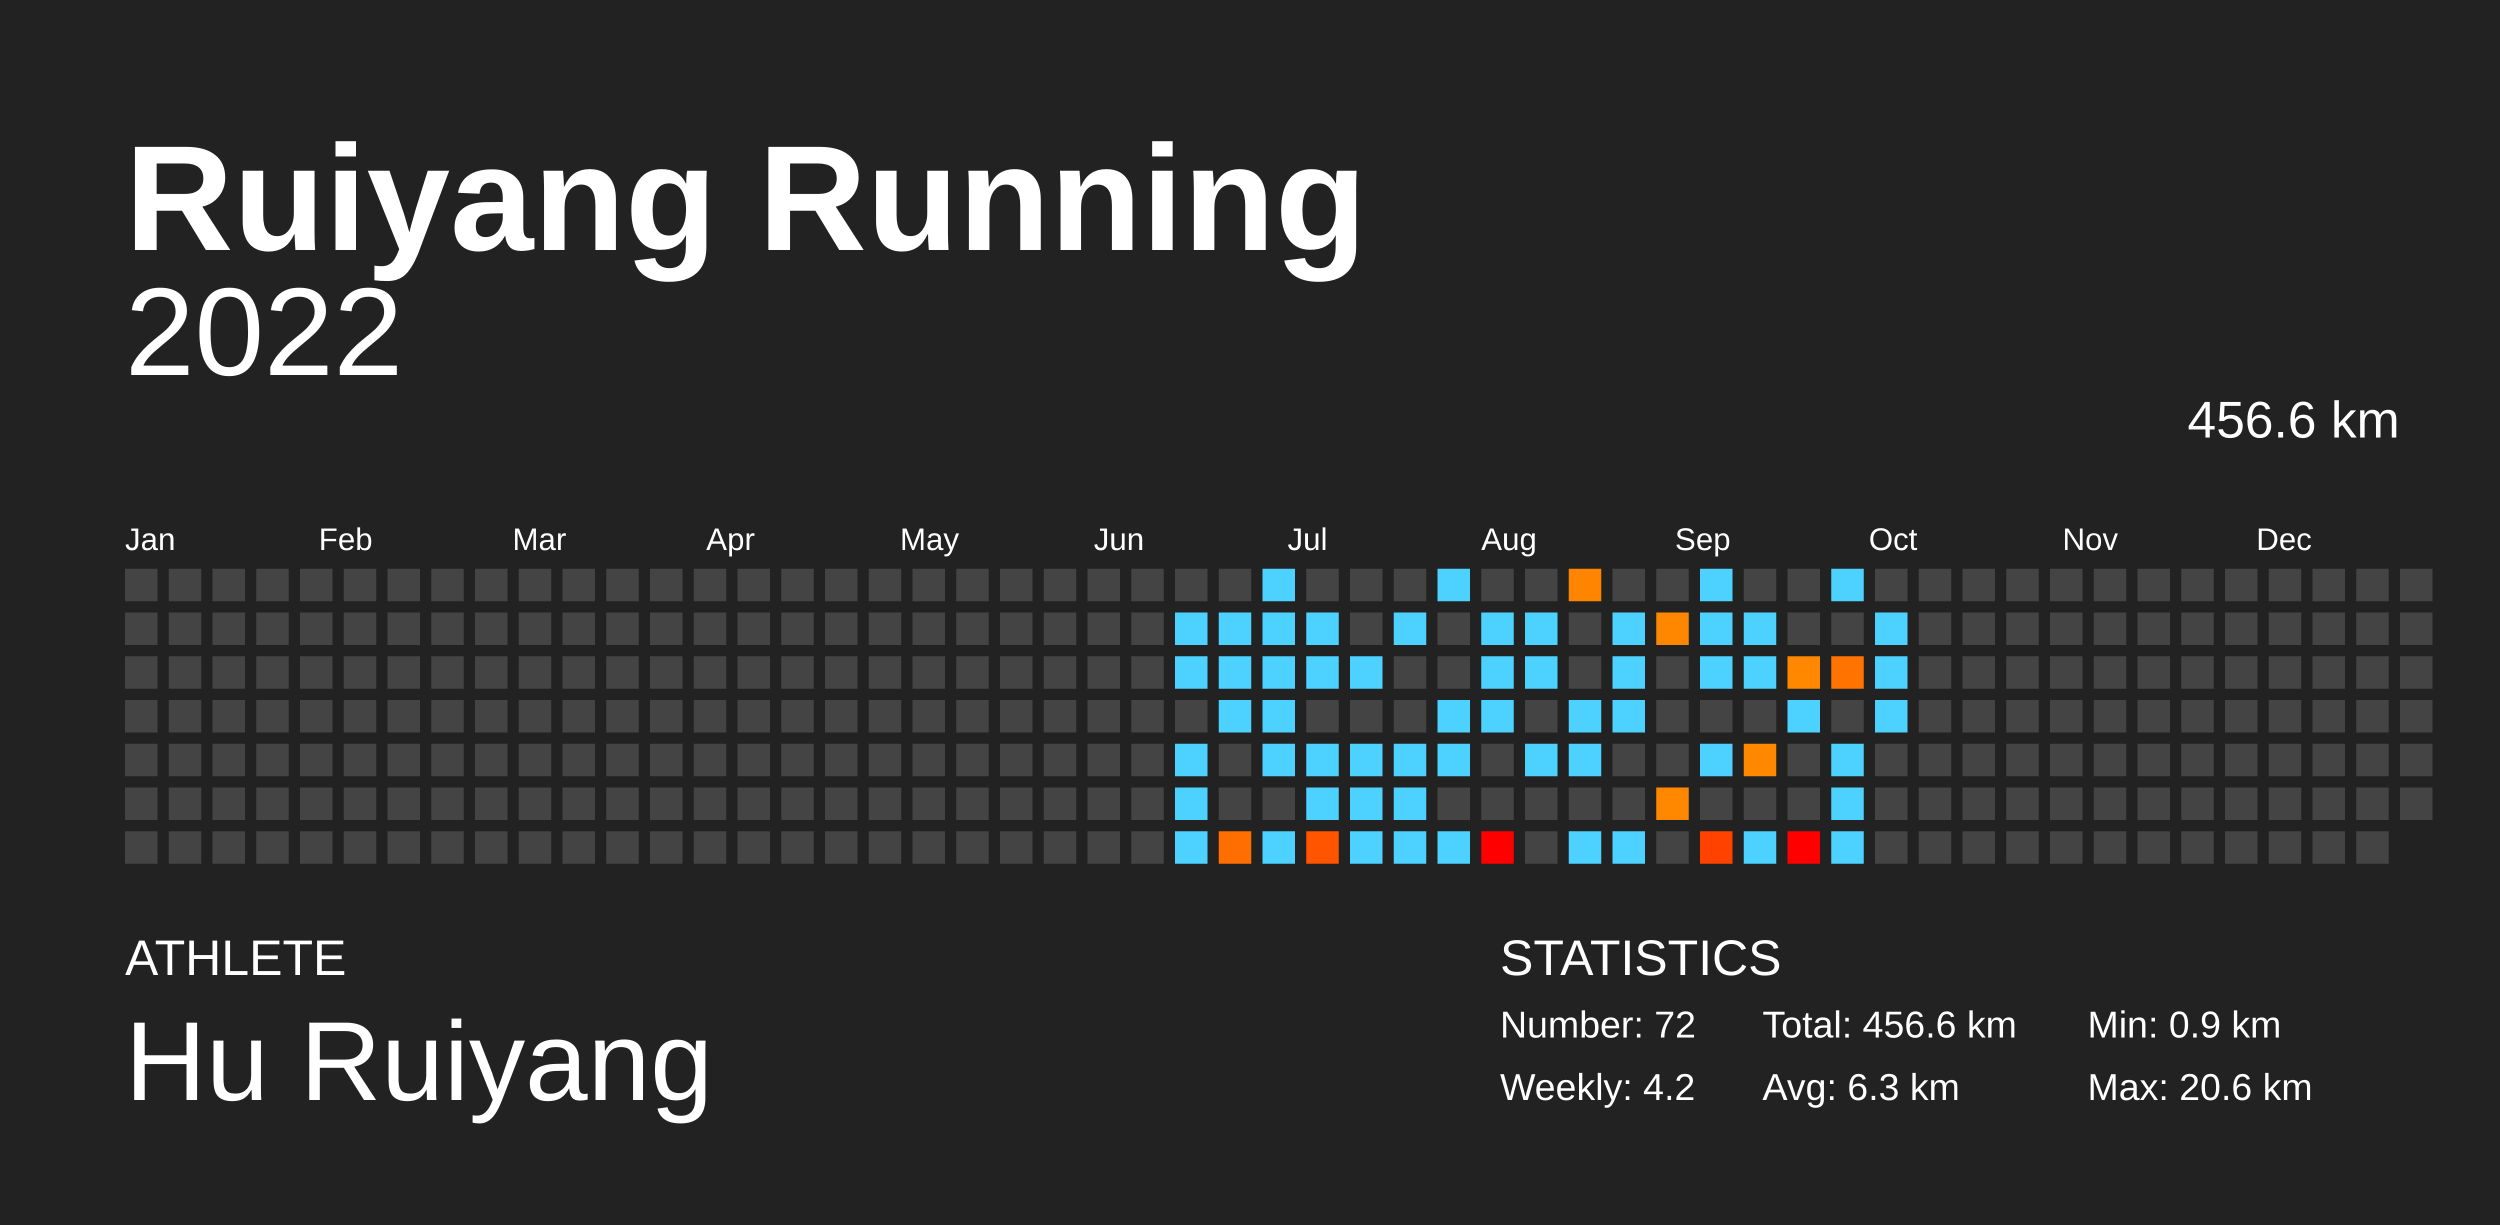
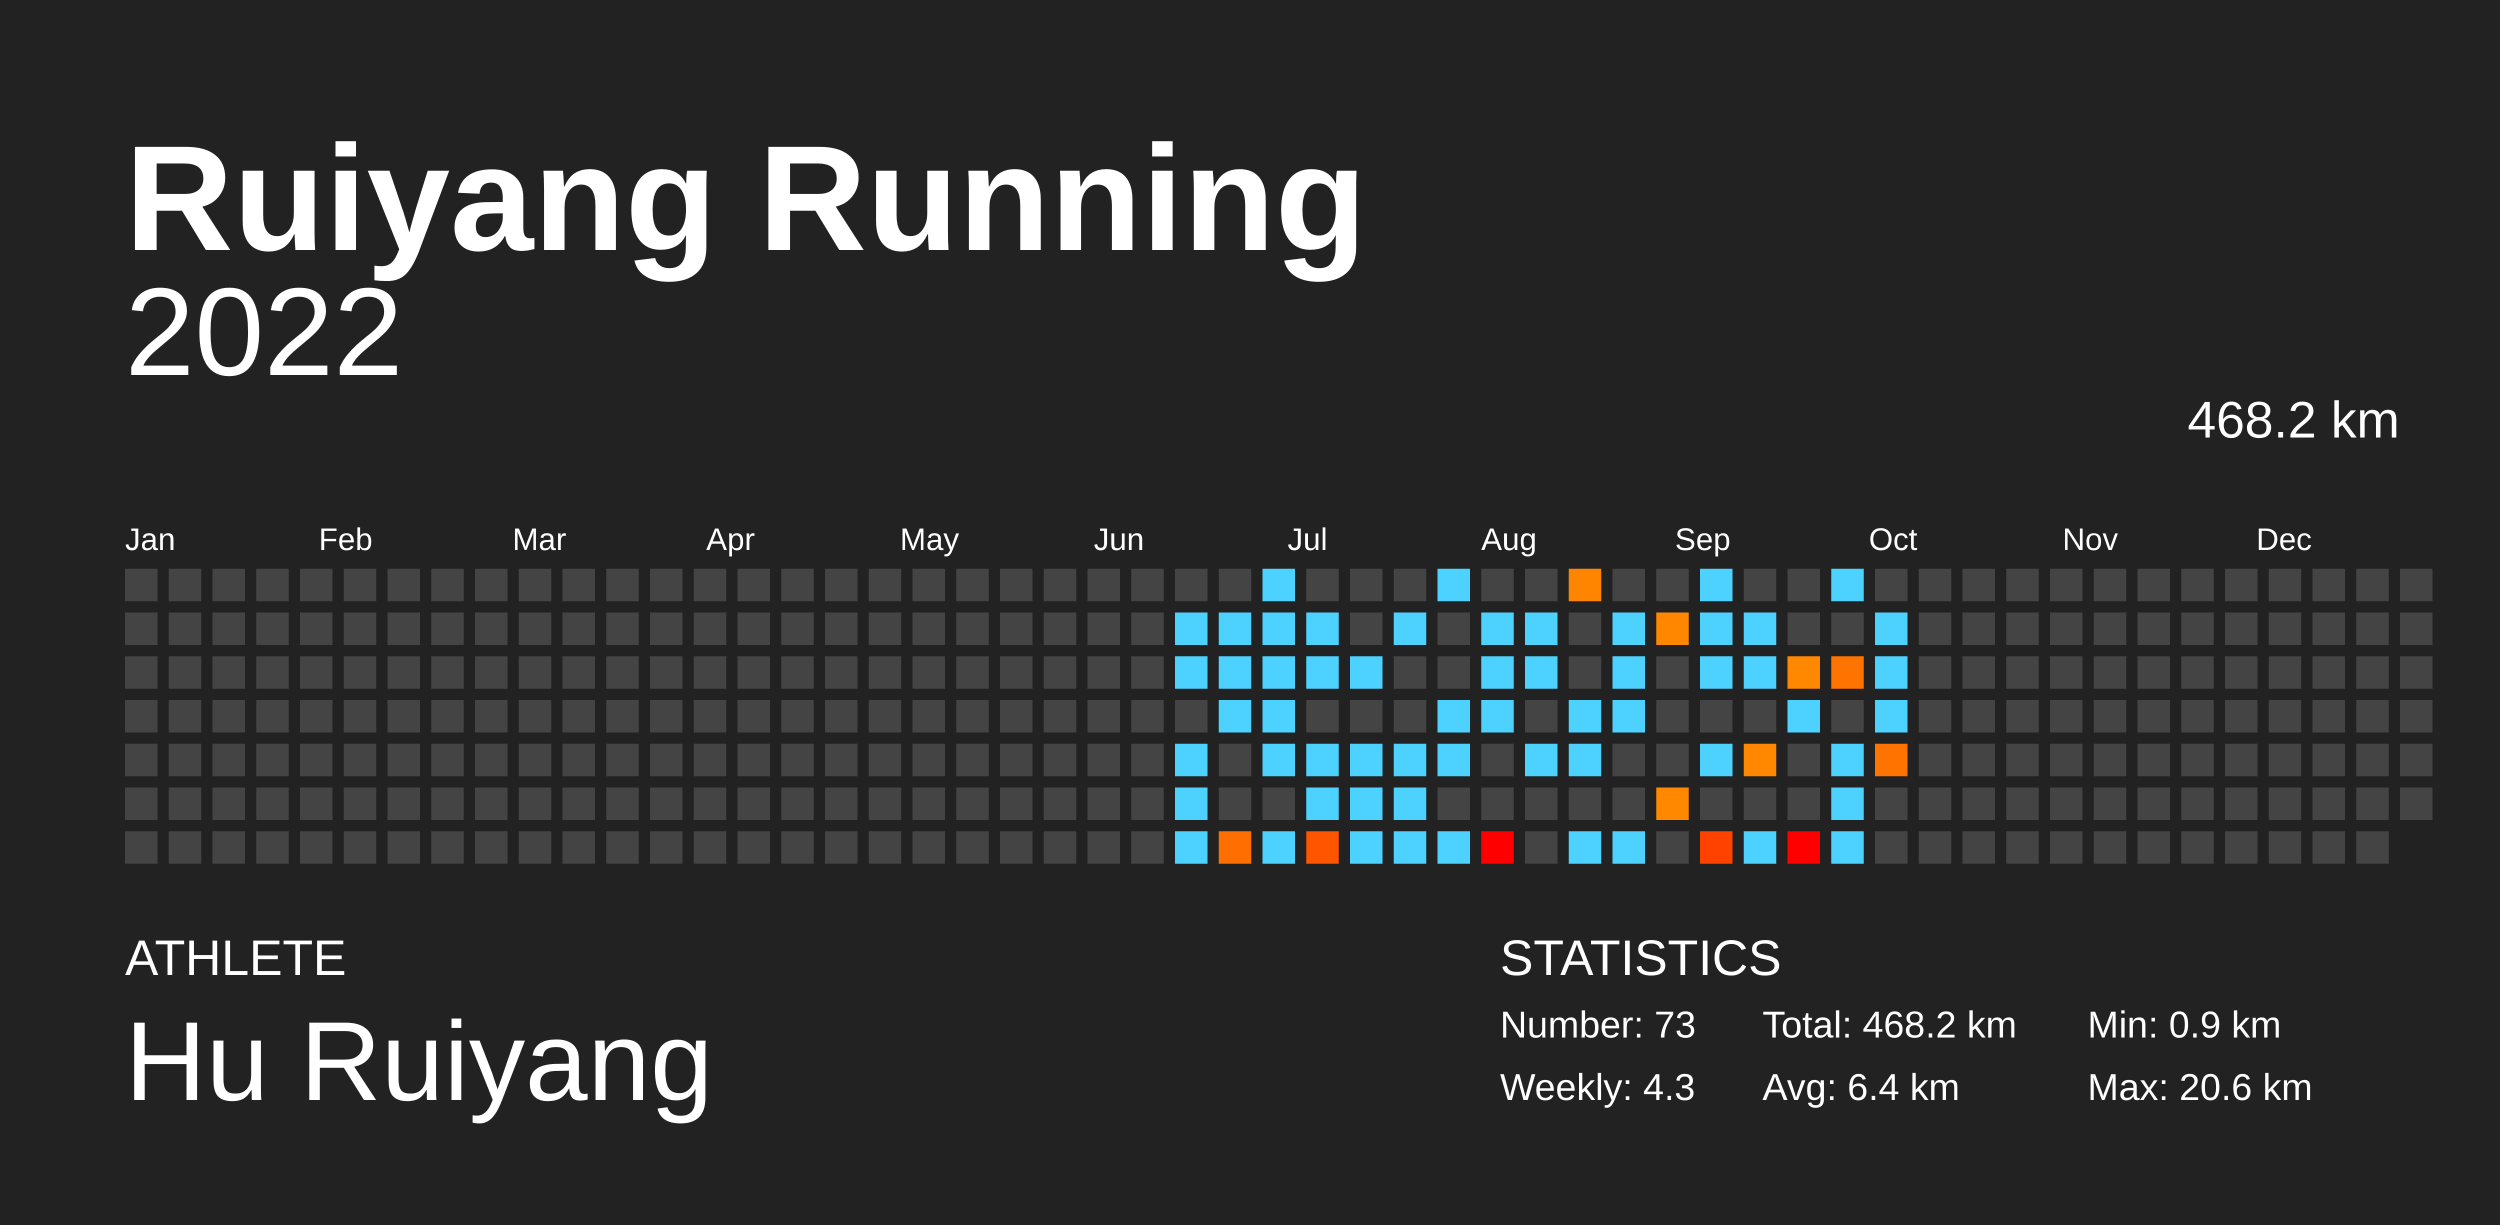
<svg xmlns="http://www.w3.org/2000/svg" baseProfile="full" height="98mm" version="1.1" viewBox="0,0,200,98" width="200mm">
  <defs />
  <rect fill="#222222" height="98" width="200" x="0" y="0" />
  <text fill="#FFFFFF" style="font-size:12px; font-family:Arial; font-weight:bold;" x="10" y="20">Ruiyang Running</text>
  <text fill="#FFFFFF" style="font-size:4px; font-family:Arial" x="10" y="78">ATHLETE</text>
  <text fill="#FFFFFF" style="font-size:9px; font-family:Arial" x="10" y="88">Hu Ruiyang</text>
  <text fill="#FFFFFF" style="font-size:4px; font-family:Arial" x="120" y="78">STATISTICS</text>
-   <text fill="#FFFFFF" style="font-size:3px; font-family:Arial" x="120" y="83">Number: 72</text>
-   <text fill="#FFFFFF" style="font-size:3px; font-family:Arial" x="120" y="88">Weekly: 4.2</text>
-   <text fill="#FFFFFF" style="font-size:3px; font-family:Arial" x="141" y="83">Total: 456.6 km</text>
-   <text fill="#FFFFFF" style="font-size:3px; font-family:Arial" x="141" y="88">Avg: 6.3 km</text>
+   <text fill="#FFFFFF" style="font-size:3px; font-family:Arial" x="120" y="83">Number: 73</text>
+   <text fill="#FFFFFF" style="font-size:3px; font-family:Arial" x="120" y="88">Weekly: 4.3</text>
+   <text fill="#FFFFFF" style="font-size:3px; font-family:Arial" x="141" y="83">Total: 468.2 km</text>
+   <text fill="#FFFFFF" style="font-size:3px; font-family:Arial" x="141" y="88">Avg: 6.4 km</text>
  <text fill="#FFFFFF" style="font-size:3px; font-family:Arial" x="167" y="83">Min: 0.9 km</text>
  <text fill="#FFFFFF" style="font-size:3px; font-family:Arial" x="167" y="88">Max: 20.6 km</text>
  <text alignment-baseline="hanging" fill="#FFFFFF" style="font-size:10.0px; font-family:Arial;" x="10" y="30">2022</text>
-   <text alignment-baseline="hanging" fill="#FFFFFF" style="font-size:4.125px; font-family:Arial;" x="175" y="35">456.6 km</text>
+   <text alignment-baseline="hanging" fill="#FFFFFF" style="font-size:4.125px; font-family:Arial;" x="175" y="35">468.2 km</text>
  <text fill="#FFFFFF" style="font-size:2.5px; font-family:Arial" x="10.0" y="44">Jan</text>
  <text fill="#FFFFFF" style="font-size:2.5px; font-family:Arial" x="25.5" y="44">Feb</text>
  <text fill="#FFFFFF" style="font-size:2.5px; font-family:Arial" x="41.0" y="44">Mar</text>
  <text fill="#FFFFFF" style="font-size:2.5px; font-family:Arial" x="56.5" y="44">Apr</text>
  <text fill="#FFFFFF" style="font-size:2.5px; font-family:Arial" x="72.0" y="44">May</text>
  <text fill="#FFFFFF" style="font-size:2.5px; font-family:Arial" x="87.5" y="44">Jun</text>
  <text fill="#FFFFFF" style="font-size:2.5px; font-family:Arial" x="103.0" y="44">Jul</text>
  <text fill="#FFFFFF" style="font-size:2.5px; font-family:Arial" x="118.5" y="44">Aug</text>
  <text fill="#FFFFFF" style="font-size:2.5px; font-family:Arial" x="134.0" y="44">Sep</text>
  <text fill="#FFFFFF" style="font-size:2.5px; font-family:Arial" x="149.5" y="44">Oct</text>
  <text fill="#FFFFFF" style="font-size:2.5px; font-family:Arial" x="165.0" y="44">Nov</text>
  <text fill="#FFFFFF" style="font-size:2.5px; font-family:Arial" x="180.5" y="44">Dec</text>
  <rect fill="#444444" height="2.6" width="2.6" x="10.0" y="45.5" />
  <rect fill="#444444" height="2.6" width="2.6" x="10.0" y="49.0" />
  <rect fill="#444444" height="2.6" width="2.6" x="10.0" y="52.5" />
  <rect fill="#444444" height="2.6" width="2.6" x="10.0" y="56.0" />
  <rect fill="#444444" height="2.6" width="2.6" x="10.0" y="59.5" />
  <rect fill="#444444" height="2.6" width="2.6" x="10.0" y="63.0" />
  <rect fill="#444444" height="2.6" width="2.6" x="10.0" y="66.5" />
  <rect fill="#444444" height="2.6" width="2.6" x="13.5" y="45.5" />
  <rect fill="#444444" height="2.6" width="2.6" x="13.5" y="49.0" />
  <rect fill="#444444" height="2.6" width="2.6" x="13.5" y="52.5" />
  <rect fill="#444444" height="2.6" width="2.6" x="13.5" y="56.0" />
  <rect fill="#444444" height="2.6" width="2.6" x="13.5" y="59.5" />
  <rect fill="#444444" height="2.6" width="2.6" x="13.5" y="63.0" />
  <rect fill="#444444" height="2.6" width="2.6" x="13.5" y="66.5" />
  <rect fill="#444444" height="2.6" width="2.6" x="17.0" y="45.5" />
  <rect fill="#444444" height="2.6" width="2.6" x="17.0" y="49.0" />
  <rect fill="#444444" height="2.6" width="2.6" x="17.0" y="52.5" />
  <rect fill="#444444" height="2.6" width="2.6" x="17.0" y="56.0" />
  <rect fill="#444444" height="2.6" width="2.6" x="17.0" y="59.5" />
  <rect fill="#444444" height="2.6" width="2.6" x="17.0" y="63.0" />
  <rect fill="#444444" height="2.6" width="2.6" x="17.0" y="66.5" />
  <rect fill="#444444" height="2.6" width="2.6" x="20.5" y="45.5" />
  <rect fill="#444444" height="2.6" width="2.6" x="20.5" y="49.0" />
  <rect fill="#444444" height="2.6" width="2.6" x="20.5" y="52.5" />
  <rect fill="#444444" height="2.6" width="2.6" x="20.5" y="56.0" />
  <rect fill="#444444" height="2.6" width="2.6" x="20.5" y="59.5" />
  <rect fill="#444444" height="2.6" width="2.6" x="20.5" y="63.0" />
  <rect fill="#444444" height="2.6" width="2.6" x="20.5" y="66.5" />
  <rect fill="#444444" height="2.6" width="2.6" x="24.0" y="45.5" />
  <rect fill="#444444" height="2.6" width="2.6" x="24.0" y="49.0" />
  <rect fill="#444444" height="2.6" width="2.6" x="24.0" y="52.5" />
  <rect fill="#444444" height="2.6" width="2.6" x="24.0" y="56.0" />
  <rect fill="#444444" height="2.6" width="2.6" x="24.0" y="59.5" />
  <rect fill="#444444" height="2.6" width="2.6" x="24.0" y="63.0" />
  <rect fill="#444444" height="2.6" width="2.6" x="24.0" y="66.5" />
  <rect fill="#444444" height="2.6" width="2.6" x="27.5" y="45.5" />
  <rect fill="#444444" height="2.6" width="2.6" x="27.5" y="49.0" />
  <rect fill="#444444" height="2.6" width="2.6" x="27.5" y="52.5" />
  <rect fill="#444444" height="2.6" width="2.6" x="27.5" y="56.0" />
  <rect fill="#444444" height="2.6" width="2.6" x="27.5" y="59.5" />
  <rect fill="#444444" height="2.6" width="2.6" x="27.5" y="63.0" />
  <rect fill="#444444" height="2.6" width="2.6" x="27.5" y="66.5" />
  <rect fill="#444444" height="2.6" width="2.6" x="31.0" y="45.5" />
  <rect fill="#444444" height="2.6" width="2.6" x="31.0" y="49.0" />
  <rect fill="#444444" height="2.6" width="2.6" x="31.0" y="52.5" />
  <rect fill="#444444" height="2.6" width="2.6" x="31.0" y="56.0" />
  <rect fill="#444444" height="2.6" width="2.6" x="31.0" y="59.5" />
  <rect fill="#444444" height="2.6" width="2.6" x="31.0" y="63.0" />
  <rect fill="#444444" height="2.6" width="2.6" x="31.0" y="66.5" />
  <rect fill="#444444" height="2.6" width="2.6" x="34.5" y="45.5" />
  <rect fill="#444444" height="2.6" width="2.6" x="34.5" y="49.0" />
  <rect fill="#444444" height="2.6" width="2.6" x="34.5" y="52.5" />
  <rect fill="#444444" height="2.6" width="2.6" x="34.5" y="56.0" />
  <rect fill="#444444" height="2.6" width="2.6" x="34.5" y="59.5" />
  <rect fill="#444444" height="2.6" width="2.6" x="34.5" y="63.0" />
  <rect fill="#444444" height="2.6" width="2.6" x="34.5" y="66.5" />
  <rect fill="#444444" height="2.6" width="2.6" x="38.0" y="45.5" />
  <rect fill="#444444" height="2.6" width="2.6" x="38.0" y="49.0" />
  <rect fill="#444444" height="2.6" width="2.6" x="38.0" y="52.5" />
  <rect fill="#444444" height="2.6" width="2.6" x="38.0" y="56.0" />
  <rect fill="#444444" height="2.6" width="2.6" x="38.0" y="59.5" />
  <rect fill="#444444" height="2.6" width="2.6" x="38.0" y="63.0" />
  <rect fill="#444444" height="2.6" width="2.6" x="38.0" y="66.5" />
  <rect fill="#444444" height="2.6" width="2.6" x="41.5" y="45.5" />
  <rect fill="#444444" height="2.6" width="2.6" x="41.5" y="49.0" />
  <rect fill="#444444" height="2.6" width="2.6" x="41.5" y="52.5" />
  <rect fill="#444444" height="2.6" width="2.6" x="41.5" y="56.0" />
  <rect fill="#444444" height="2.6" width="2.6" x="41.5" y="59.5" />
  <rect fill="#444444" height="2.6" width="2.6" x="41.5" y="63.0" />
  <rect fill="#444444" height="2.6" width="2.6" x="41.5" y="66.5" />
  <rect fill="#444444" height="2.6" width="2.6" x="45.0" y="45.5" />
  <rect fill="#444444" height="2.6" width="2.6" x="45.0" y="49.0" />
  <rect fill="#444444" height="2.6" width="2.6" x="45.0" y="52.5" />
  <rect fill="#444444" height="2.6" width="2.6" x="45.0" y="56.0" />
  <rect fill="#444444" height="2.6" width="2.6" x="45.0" y="59.5" />
  <rect fill="#444444" height="2.6" width="2.6" x="45.0" y="63.0" />
  <rect fill="#444444" height="2.6" width="2.6" x="45.0" y="66.5" />
  <rect fill="#444444" height="2.6" width="2.6" x="48.5" y="45.5" />
  <rect fill="#444444" height="2.6" width="2.6" x="48.5" y="49.0" />
  <rect fill="#444444" height="2.6" width="2.6" x="48.5" y="52.5" />
  <rect fill="#444444" height="2.6" width="2.6" x="48.5" y="56.0" />
  <rect fill="#444444" height="2.6" width="2.6" x="48.5" y="59.5" />
  <rect fill="#444444" height="2.6" width="2.6" x="48.5" y="63.0" />
  <rect fill="#444444" height="2.6" width="2.6" x="48.5" y="66.5" />
  <rect fill="#444444" height="2.6" width="2.6" x="52.0" y="45.5" />
  <rect fill="#444444" height="2.6" width="2.6" x="52.0" y="49.0" />
  <rect fill="#444444" height="2.6" width="2.6" x="52.0" y="52.5" />
  <rect fill="#444444" height="2.6" width="2.6" x="52.0" y="56.0" />
  <rect fill="#444444" height="2.6" width="2.6" x="52.0" y="59.5" />
  <rect fill="#444444" height="2.6" width="2.6" x="52.0" y="63.0" />
  <rect fill="#444444" height="2.6" width="2.6" x="52.0" y="66.5" />
  <rect fill="#444444" height="2.6" width="2.6" x="55.5" y="45.5" />
  <rect fill="#444444" height="2.6" width="2.6" x="55.5" y="49.0" />
  <rect fill="#444444" height="2.6" width="2.6" x="55.5" y="52.5" />
  <rect fill="#444444" height="2.6" width="2.6" x="55.5" y="56.0" />
  <rect fill="#444444" height="2.6" width="2.6" x="55.5" y="59.5" />
  <rect fill="#444444" height="2.6" width="2.6" x="55.5" y="63.0" />
  <rect fill="#444444" height="2.6" width="2.6" x="55.5" y="66.5" />
  <rect fill="#444444" height="2.6" width="2.6" x="59.0" y="45.5" />
  <rect fill="#444444" height="2.6" width="2.6" x="59.0" y="49.0" />
  <rect fill="#444444" height="2.6" width="2.6" x="59.0" y="52.5" />
  <rect fill="#444444" height="2.6" width="2.6" x="59.0" y="56.0" />
  <rect fill="#444444" height="2.6" width="2.6" x="59.0" y="59.5" />
  <rect fill="#444444" height="2.6" width="2.6" x="59.0" y="63.0" />
  <rect fill="#444444" height="2.6" width="2.6" x="59.0" y="66.5" />
  <rect fill="#444444" height="2.6" width="2.6" x="62.5" y="45.5" />
  <rect fill="#444444" height="2.6" width="2.6" x="62.5" y="49.0" />
  <rect fill="#444444" height="2.6" width="2.6" x="62.5" y="52.5" />
  <rect fill="#444444" height="2.6" width="2.6" x="62.5" y="56.0" />
  <rect fill="#444444" height="2.6" width="2.6" x="62.5" y="59.5" />
  <rect fill="#444444" height="2.6" width="2.6" x="62.5" y="63.0" />
  <rect fill="#444444" height="2.6" width="2.6" x="62.5" y="66.5" />
  <rect fill="#444444" height="2.6" width="2.6" x="66.0" y="45.5" />
  <rect fill="#444444" height="2.6" width="2.6" x="66.0" y="49.0" />
  <rect fill="#444444" height="2.6" width="2.6" x="66.0" y="52.5" />
  <rect fill="#444444" height="2.6" width="2.6" x="66.0" y="56.0" />
  <rect fill="#444444" height="2.6" width="2.6" x="66.0" y="59.5" />
  <rect fill="#444444" height="2.6" width="2.6" x="66.0" y="63.0" />
  <rect fill="#444444" height="2.6" width="2.6" x="66.0" y="66.5" />
  <rect fill="#444444" height="2.6" width="2.6" x="69.5" y="45.5" />
  <rect fill="#444444" height="2.6" width="2.6" x="69.5" y="49.0" />
  <rect fill="#444444" height="2.6" width="2.6" x="69.5" y="52.5" />
  <rect fill="#444444" height="2.6" width="2.6" x="69.5" y="56.0" />
  <rect fill="#444444" height="2.6" width="2.6" x="69.5" y="59.5" />
  <rect fill="#444444" height="2.6" width="2.6" x="69.5" y="63.0" />
  <rect fill="#444444" height="2.6" width="2.6" x="69.5" y="66.5" />
  <rect fill="#444444" height="2.6" width="2.6" x="73.0" y="45.5" />
  <rect fill="#444444" height="2.6" width="2.6" x="73.0" y="49.0" />
  <rect fill="#444444" height="2.6" width="2.6" x="73.0" y="52.5" />
  <rect fill="#444444" height="2.6" width="2.6" x="73.0" y="56.0" />
  <rect fill="#444444" height="2.6" width="2.6" x="73.0" y="59.5" />
  <rect fill="#444444" height="2.6" width="2.6" x="73.0" y="63.0" />
  <rect fill="#444444" height="2.6" width="2.6" x="73.0" y="66.5" />
  <rect fill="#444444" height="2.6" width="2.6" x="76.5" y="45.5" />
  <rect fill="#444444" height="2.6" width="2.6" x="76.5" y="49.0" />
  <rect fill="#444444" height="2.6" width="2.6" x="76.5" y="52.5" />
  <rect fill="#444444" height="2.6" width="2.6" x="76.5" y="56.0" />
  <rect fill="#444444" height="2.6" width="2.6" x="76.5" y="59.5" />
  <rect fill="#444444" height="2.6" width="2.6" x="76.5" y="63.0" />
  <rect fill="#444444" height="2.6" width="2.6" x="76.5" y="66.5" />
  <rect fill="#444444" height="2.6" width="2.6" x="80.0" y="45.5" />
  <rect fill="#444444" height="2.6" width="2.6" x="80.0" y="49.0" />
  <rect fill="#444444" height="2.6" width="2.6" x="80.0" y="52.5" />
  <rect fill="#444444" height="2.6" width="2.6" x="80.0" y="56.0" />
  <rect fill="#444444" height="2.6" width="2.6" x="80.0" y="59.5" />
  <rect fill="#444444" height="2.6" width="2.6" x="80.0" y="63.0" />
  <rect fill="#444444" height="2.6" width="2.6" x="80.0" y="66.5" />
  <rect fill="#444444" height="2.6" width="2.6" x="83.5" y="45.5" />
  <rect fill="#444444" height="2.6" width="2.6" x="83.5" y="49.0" />
  <rect fill="#444444" height="2.6" width="2.6" x="83.5" y="52.5" />
  <rect fill="#444444" height="2.6" width="2.6" x="83.5" y="56.0" />
  <rect fill="#444444" height="2.6" width="2.6" x="83.5" y="59.5" />
  <rect fill="#444444" height="2.6" width="2.6" x="83.5" y="63.0" />
  <rect fill="#444444" height="2.6" width="2.6" x="83.5" y="66.5" />
  <rect fill="#444444" height="2.6" width="2.6" x="87.0" y="45.5" />
  <rect fill="#444444" height="2.6" width="2.6" x="87.0" y="49.0" />
  <rect fill="#444444" height="2.6" width="2.6" x="87.0" y="52.5" />
  <rect fill="#444444" height="2.6" width="2.6" x="87.0" y="56.0" />
  <rect fill="#444444" height="2.6" width="2.6" x="87.0" y="59.5" />
  <rect fill="#444444" height="2.6" width="2.6" x="87.0" y="63.0" />
  <rect fill="#444444" height="2.6" width="2.6" x="87.0" y="66.5" />
  <rect fill="#444444" height="2.6" width="2.6" x="90.5" y="45.5" />
  <rect fill="#444444" height="2.6" width="2.6" x="90.5" y="49.0" />
  <rect fill="#444444" height="2.6" width="2.6" x="90.5" y="52.5" />
  <rect fill="#444444" height="2.6" width="2.6" x="90.5" y="56.0" />
  <rect fill="#444444" height="2.6" width="2.6" x="90.5" y="59.5" />
  <rect fill="#444444" height="2.6" width="2.6" x="90.5" y="63.0" />
  <rect fill="#444444" height="2.6" width="2.6" x="90.5" y="66.5" />
  <rect fill="#444444" height="2.6" width="2.6" x="94.0" y="45.5" />
  <rect fill="#4dd2ff" height="2.6" width="2.6" x="94.0" y="49.0" />
  <rect fill="#4dd2ff" height="2.6" width="2.6" x="94.0" y="52.5" />
  <rect fill="#444444" height="2.6" width="2.6" x="94.0" y="56.0" />
  <rect fill="#4dd2ff" height="2.6" width="2.6" x="94.0" y="59.5" />
  <rect fill="#4dd2ff" height="2.6" width="2.6" x="94.0" y="63.0" />
  <rect fill="#4dd2ff" height="2.6" width="2.6" x="94.0" y="66.5" />
  <rect fill="#444444" height="2.6" width="2.6" x="97.5" y="45.5" />
  <rect fill="#4dd2ff" height="2.6" width="2.6" x="97.5" y="49.0" />
  <rect fill="#4dd2ff" height="2.6" width="2.6" x="97.5" y="52.5" />
  <rect fill="#4dd2ff" height="2.6" width="2.6" x="97.5" y="56.0" />
  <rect fill="#444444" height="2.6" width="2.6" x="97.5" y="59.5" />
  <rect fill="#444444" height="2.6" width="2.6" x="97.5" y="63.0" />
  <rect fill="#ff6e00" height="2.6" width="2.6" x="97.5" y="66.5" />
  <rect fill="#4dd2ff" height="2.6" width="2.6" x="101.0" y="45.5" />
  <rect fill="#4dd2ff" height="2.6" width="2.6" x="101.0" y="49.0" />
  <rect fill="#4dd2ff" height="2.6" width="2.6" x="101.0" y="52.5" />
  <rect fill="#4dd2ff" height="2.6" width="2.6" x="101.0" y="56.0" />
  <rect fill="#4dd2ff" height="2.6" width="2.6" x="101.0" y="59.5" />
  <rect fill="#444444" height="2.6" width="2.6" x="101.0" y="63.0" />
  <rect fill="#4dd2ff" height="2.6" width="2.6" x="101.0" y="66.5" />
  <rect fill="#444444" height="2.6" width="2.6" x="104.5" y="45.5" />
  <rect fill="#4dd2ff" height="2.6" width="2.6" x="104.5" y="49.0" />
  <rect fill="#4dd2ff" height="2.6" width="2.6" x="104.5" y="52.5" />
  <rect fill="#444444" height="2.6" width="2.6" x="104.5" y="56.0" />
  <rect fill="#4dd2ff" height="2.6" width="2.6" x="104.5" y="59.5" />
  <rect fill="#4dd2ff" height="2.6" width="2.6" x="104.5" y="63.0" />
  <rect fill="#ff5400" height="2.6" width="2.6" x="104.5" y="66.5" />
  <rect fill="#444444" height="2.6" width="2.6" x="108.0" y="45.5" />
  <rect fill="#444444" height="2.6" width="2.6" x="108.0" y="49.0" />
  <rect fill="#4dd2ff" height="2.6" width="2.6" x="108.0" y="52.5" />
  <rect fill="#444444" height="2.6" width="2.6" x="108.0" y="56.0" />
  <rect fill="#4dd2ff" height="2.6" width="2.6" x="108.0" y="59.5" />
  <rect fill="#4dd2ff" height="2.6" width="2.6" x="108.0" y="63.0" />
  <rect fill="#4dd2ff" height="2.6" width="2.6" x="108.0" y="66.5" />
  <rect fill="#444444" height="2.6" width="2.6" x="111.5" y="45.5" />
  <rect fill="#4dd2ff" height="2.6" width="2.6" x="111.5" y="49.0" />
  <rect fill="#444444" height="2.6" width="2.6" x="111.5" y="52.5" />
  <rect fill="#444444" height="2.6" width="2.6" x="111.5" y="56.0" />
  <rect fill="#4dd2ff" height="2.6" width="2.6" x="111.5" y="59.5" />
  <rect fill="#4dd2ff" height="2.6" width="2.6" x="111.5" y="63.0" />
  <rect fill="#4dd2ff" height="2.6" width="2.6" x="111.5" y="66.5" />
  <rect fill="#4dd2ff" height="2.6" width="2.6" x="115.0" y="45.5" />
  <rect fill="#444444" height="2.6" width="2.6" x="115.0" y="49.0" />
  <rect fill="#444444" height="2.6" width="2.6" x="115.0" y="52.5" />
  <rect fill="#4dd2ff" height="2.6" width="2.6" x="115.0" y="56.0" />
  <rect fill="#4dd2ff" height="2.6" width="2.6" x="115.0" y="59.5" />
  <rect fill="#444444" height="2.6" width="2.6" x="115.0" y="63.0" />
  <rect fill="#4dd2ff" height="2.6" width="2.6" x="115.0" y="66.5" />
  <rect fill="#444444" height="2.6" width="2.6" x="118.5" y="45.5" />
  <rect fill="#4dd2ff" height="2.6" width="2.6" x="118.5" y="49.0" />
  <rect fill="#4dd2ff" height="2.6" width="2.6" x="118.5" y="52.5" />
  <rect fill="#4dd2ff" height="2.6" width="2.6" x="118.5" y="56.0" />
  <rect fill="#444444" height="2.6" width="2.6" x="118.5" y="59.5" />
  <rect fill="#444444" height="2.6" width="2.6" x="118.5" y="63.0" />
  <rect fill="red" height="2.6" width="2.6" x="118.5" y="66.5" />
  <rect fill="#444444" height="2.6" width="2.6" x="122.0" y="45.5" />
  <rect fill="#4dd2ff" height="2.6" width="2.6" x="122.0" y="49.0" />
  <rect fill="#4dd2ff" height="2.6" width="2.6" x="122.0" y="52.5" />
  <rect fill="#444444" height="2.6" width="2.6" x="122.0" y="56.0" />
  <rect fill="#4dd2ff" height="2.6" width="2.6" x="122.0" y="59.5" />
  <rect fill="#444444" height="2.6" width="2.6" x="122.0" y="63.0" />
  <rect fill="#444444" height="2.6" width="2.6" x="122.0" y="66.5" />
  <rect fill="#ff8400" height="2.6" width="2.6" x="125.5" y="45.5" />
  <rect fill="#444444" height="2.6" width="2.6" x="125.5" y="49.0" />
  <rect fill="#444444" height="2.6" width="2.6" x="125.5" y="52.5" />
  <rect fill="#4dd2ff" height="2.6" width="2.6" x="125.5" y="56.0" />
  <rect fill="#4dd2ff" height="2.6" width="2.6" x="125.5" y="59.5" />
  <rect fill="#444444" height="2.6" width="2.6" x="125.5" y="63.0" />
  <rect fill="#4dd2ff" height="2.6" width="2.6" x="125.5" y="66.5" />
  <rect fill="#444444" height="2.6" width="2.6" x="129.0" y="45.5" />
  <rect fill="#4dd2ff" height="2.6" width="2.6" x="129.0" y="49.0" />
  <rect fill="#4dd2ff" height="2.6" width="2.6" x="129.0" y="52.5" />
  <rect fill="#4dd2ff" height="2.6" width="2.6" x="129.0" y="56.0" />
  <rect fill="#444444" height="2.6" width="2.6" x="129.0" y="59.5" />
  <rect fill="#444444" height="2.6" width="2.6" x="129.0" y="63.0" />
  <rect fill="#4dd2ff" height="2.6" width="2.6" x="129.0" y="66.5" />
  <rect fill="#444444" height="2.6" width="2.6" x="132.5" y="45.5" />
  <rect fill="#ff8700" height="2.6" width="2.6" x="132.5" y="49.0" />
  <rect fill="#444444" height="2.6" width="2.6" x="132.5" y="52.5" />
  <rect fill="#444444" height="2.6" width="2.6" x="132.5" y="56.0" />
  <rect fill="#444444" height="2.6" width="2.6" x="132.5" y="59.5" />
  <rect fill="#ff8800" height="2.6" width="2.6" x="132.5" y="63.0" />
  <rect fill="#444444" height="2.6" width="2.6" x="132.5" y="66.5" />
  <rect fill="#4dd2ff" height="2.6" width="2.6" x="136.0" y="45.5" />
  <rect fill="#4dd2ff" height="2.6" width="2.6" x="136.0" y="49.0" />
  <rect fill="#4dd2ff" height="2.6" width="2.6" x="136.0" y="52.5" />
  <rect fill="#444444" height="2.6" width="2.6" x="136.0" y="56.0" />
  <rect fill="#4dd2ff" height="2.6" width="2.6" x="136.0" y="59.5" />
  <rect fill="#444444" height="2.6" width="2.6" x="136.0" y="63.0" />
  <rect fill="#ff4200" height="2.6" width="2.6" x="136.0" y="66.5" />
  <rect fill="#444444" height="2.6" width="2.6" x="139.5" y="45.5" />
  <rect fill="#4dd2ff" height="2.6" width="2.6" x="139.5" y="49.0" />
  <rect fill="#4dd2ff" height="2.6" width="2.6" x="139.5" y="52.5" />
  <rect fill="#444444" height="2.6" width="2.6" x="139.5" y="56.0" />
  <rect fill="#ff8800" height="2.6" width="2.6" x="139.5" y="59.5" />
  <rect fill="#444444" height="2.6" width="2.6" x="139.5" y="63.0" />
  <rect fill="#4dd2ff" height="2.6" width="2.6" x="139.5" y="66.5" />
  <rect fill="#444444" height="2.6" width="2.6" x="143.0" y="45.5" />
  <rect fill="#444444" height="2.6" width="2.6" x="143.0" y="49.0" />
  <rect fill="#ff8800" height="2.6" width="2.6" x="143.0" y="52.5" />
  <rect fill="#4dd2ff" height="2.6" width="2.6" x="143.0" y="56.0" />
  <rect fill="#444444" height="2.6" width="2.6" x="143.0" y="59.5" />
  <rect fill="#444444" height="2.6" width="2.6" x="143.0" y="63.0" />
  <rect fill="red" height="2.6" width="2.6" x="143.0" y="66.5" />
  <rect fill="#4dd2ff" height="2.6" width="2.6" x="146.5" y="45.5" />
  <rect fill="#444444" height="2.6" width="2.6" x="146.5" y="49.0" />
  <rect fill="#ff7400" height="2.6" width="2.6" x="146.5" y="52.5" />
  <rect fill="#444444" height="2.6" width="2.6" x="146.5" y="56.0" />
  <rect fill="#4dd2ff" height="2.6" width="2.6" x="146.5" y="59.5" />
  <rect fill="#4dd2ff" height="2.6" width="2.6" x="146.5" y="63.0" />
  <rect fill="#4dd2ff" height="2.6" width="2.6" x="146.5" y="66.5" />
  <rect fill="#444444" height="2.6" width="2.6" x="150.0" y="45.5" />
  <rect fill="#4dd2ff" height="2.6" width="2.6" x="150.0" y="49.0" />
  <rect fill="#4dd2ff" height="2.6" width="2.6" x="150.0" y="52.5" />
  <rect fill="#4dd2ff" height="2.6" width="2.6" x="150.0" y="56.0" />
-   <rect fill="#444444" height="2.6" width="2.6" x="150.0" y="59.5" />
+   <rect fill="#ff7400" height="2.6" width="2.6" x="150.0" y="59.5" />
  <rect fill="#444444" height="2.6" width="2.6" x="150.0" y="63.0" />
  <rect fill="#444444" height="2.6" width="2.6" x="150.0" y="66.5" />
  <rect fill="#444444" height="2.6" width="2.6" x="153.5" y="45.5" />
  <rect fill="#444444" height="2.6" width="2.6" x="153.5" y="49.0" />
  <rect fill="#444444" height="2.6" width="2.6" x="153.5" y="52.5" />
  <rect fill="#444444" height="2.6" width="2.6" x="153.5" y="56.0" />
  <rect fill="#444444" height="2.6" width="2.6" x="153.5" y="59.5" />
  <rect fill="#444444" height="2.6" width="2.6" x="153.5" y="63.0" />
  <rect fill="#444444" height="2.6" width="2.6" x="153.5" y="66.5" />
  <rect fill="#444444" height="2.6" width="2.6" x="157.0" y="45.5" />
  <rect fill="#444444" height="2.6" width="2.6" x="157.0" y="49.0" />
  <rect fill="#444444" height="2.6" width="2.6" x="157.0" y="52.5" />
  <rect fill="#444444" height="2.6" width="2.6" x="157.0" y="56.0" />
  <rect fill="#444444" height="2.6" width="2.6" x="157.0" y="59.5" />
  <rect fill="#444444" height="2.6" width="2.6" x="157.0" y="63.0" />
  <rect fill="#444444" height="2.6" width="2.6" x="157.0" y="66.5" />
  <rect fill="#444444" height="2.6" width="2.6" x="160.5" y="45.5" />
  <rect fill="#444444" height="2.6" width="2.6" x="160.5" y="49.0" />
  <rect fill="#444444" height="2.6" width="2.6" x="160.5" y="52.5" />
  <rect fill="#444444" height="2.6" width="2.6" x="160.5" y="56.0" />
  <rect fill="#444444" height="2.6" width="2.6" x="160.5" y="59.5" />
  <rect fill="#444444" height="2.6" width="2.6" x="160.5" y="63.0" />
  <rect fill="#444444" height="2.6" width="2.6" x="160.5" y="66.5" />
  <rect fill="#444444" height="2.6" width="2.6" x="164.0" y="45.5" />
  <rect fill="#444444" height="2.6" width="2.6" x="164.0" y="49.0" />
  <rect fill="#444444" height="2.6" width="2.6" x="164.0" y="52.5" />
  <rect fill="#444444" height="2.6" width="2.6" x="164.0" y="56.0" />
  <rect fill="#444444" height="2.6" width="2.6" x="164.0" y="59.5" />
  <rect fill="#444444" height="2.6" width="2.6" x="164.0" y="63.0" />
  <rect fill="#444444" height="2.6" width="2.6" x="164.0" y="66.5" />
  <rect fill="#444444" height="2.6" width="2.6" x="167.5" y="45.5" />
  <rect fill="#444444" height="2.6" width="2.6" x="167.5" y="49.0" />
  <rect fill="#444444" height="2.6" width="2.6" x="167.5" y="52.5" />
  <rect fill="#444444" height="2.6" width="2.6" x="167.5" y="56.0" />
  <rect fill="#444444" height="2.6" width="2.6" x="167.5" y="59.5" />
  <rect fill="#444444" height="2.6" width="2.6" x="167.5" y="63.0" />
  <rect fill="#444444" height="2.6" width="2.6" x="167.5" y="66.5" />
  <rect fill="#444444" height="2.6" width="2.6" x="171.0" y="45.5" />
  <rect fill="#444444" height="2.6" width="2.6" x="171.0" y="49.0" />
  <rect fill="#444444" height="2.6" width="2.6" x="171.0" y="52.5" />
  <rect fill="#444444" height="2.6" width="2.6" x="171.0" y="56.0" />
  <rect fill="#444444" height="2.6" width="2.6" x="171.0" y="59.5" />
  <rect fill="#444444" height="2.6" width="2.6" x="171.0" y="63.0" />
  <rect fill="#444444" height="2.6" width="2.6" x="171.0" y="66.5" />
  <rect fill="#444444" height="2.6" width="2.6" x="174.5" y="45.5" />
  <rect fill="#444444" height="2.6" width="2.6" x="174.5" y="49.0" />
  <rect fill="#444444" height="2.6" width="2.6" x="174.5" y="52.5" />
  <rect fill="#444444" height="2.6" width="2.6" x="174.5" y="56.0" />
  <rect fill="#444444" height="2.6" width="2.6" x="174.5" y="59.5" />
  <rect fill="#444444" height="2.6" width="2.6" x="174.5" y="63.0" />
  <rect fill="#444444" height="2.6" width="2.6" x="174.5" y="66.5" />
  <rect fill="#444444" height="2.6" width="2.6" x="178.0" y="45.5" />
  <rect fill="#444444" height="2.6" width="2.6" x="178.0" y="49.0" />
  <rect fill="#444444" height="2.6" width="2.6" x="178.0" y="52.5" />
  <rect fill="#444444" height="2.6" width="2.6" x="178.0" y="56.0" />
  <rect fill="#444444" height="2.6" width="2.6" x="178.0" y="59.5" />
  <rect fill="#444444" height="2.6" width="2.6" x="178.0" y="63.0" />
  <rect fill="#444444" height="2.6" width="2.6" x="178.0" y="66.5" />
  <rect fill="#444444" height="2.6" width="2.6" x="181.5" y="45.5" />
  <rect fill="#444444" height="2.6" width="2.6" x="181.5" y="49.0" />
  <rect fill="#444444" height="2.6" width="2.6" x="181.5" y="52.5" />
  <rect fill="#444444" height="2.6" width="2.6" x="181.5" y="56.0" />
  <rect fill="#444444" height="2.6" width="2.6" x="181.5" y="59.5" />
  <rect fill="#444444" height="2.6" width="2.6" x="181.5" y="63.0" />
  <rect fill="#444444" height="2.6" width="2.6" x="181.5" y="66.5" />
  <rect fill="#444444" height="2.6" width="2.6" x="185.0" y="45.5" />
  <rect fill="#444444" height="2.6" width="2.6" x="185.0" y="49.0" />
  <rect fill="#444444" height="2.6" width="2.6" x="185.0" y="52.5" />
  <rect fill="#444444" height="2.6" width="2.6" x="185.0" y="56.0" />
  <rect fill="#444444" height="2.6" width="2.6" x="185.0" y="59.5" />
  <rect fill="#444444" height="2.6" width="2.6" x="185.0" y="63.0" />
  <rect fill="#444444" height="2.6" width="2.6" x="185.0" y="66.5" />
  <rect fill="#444444" height="2.6" width="2.6" x="188.5" y="45.5" />
  <rect fill="#444444" height="2.6" width="2.6" x="188.5" y="49.0" />
  <rect fill="#444444" height="2.6" width="2.6" x="188.5" y="52.5" />
  <rect fill="#444444" height="2.6" width="2.6" x="188.5" y="56.0" />
  <rect fill="#444444" height="2.6" width="2.6" x="188.5" y="59.5" />
  <rect fill="#444444" height="2.6" width="2.6" x="188.5" y="63.0" />
  <rect fill="#444444" height="2.6" width="2.6" x="188.5" y="66.5" />
  <rect fill="#444444" height="2.6" width="2.6" x="192.0" y="45.5" />
  <rect fill="#444444" height="2.6" width="2.6" x="192.0" y="49.0" />
  <rect fill="#444444" height="2.6" width="2.6" x="192.0" y="52.5" />
  <rect fill="#444444" height="2.6" width="2.6" x="192.0" y="56.0" />
  <rect fill="#444444" height="2.6" width="2.6" x="192.0" y="59.5" />
  <rect fill="#444444" height="2.6" width="2.6" x="192.0" y="63.0" />
</svg>
